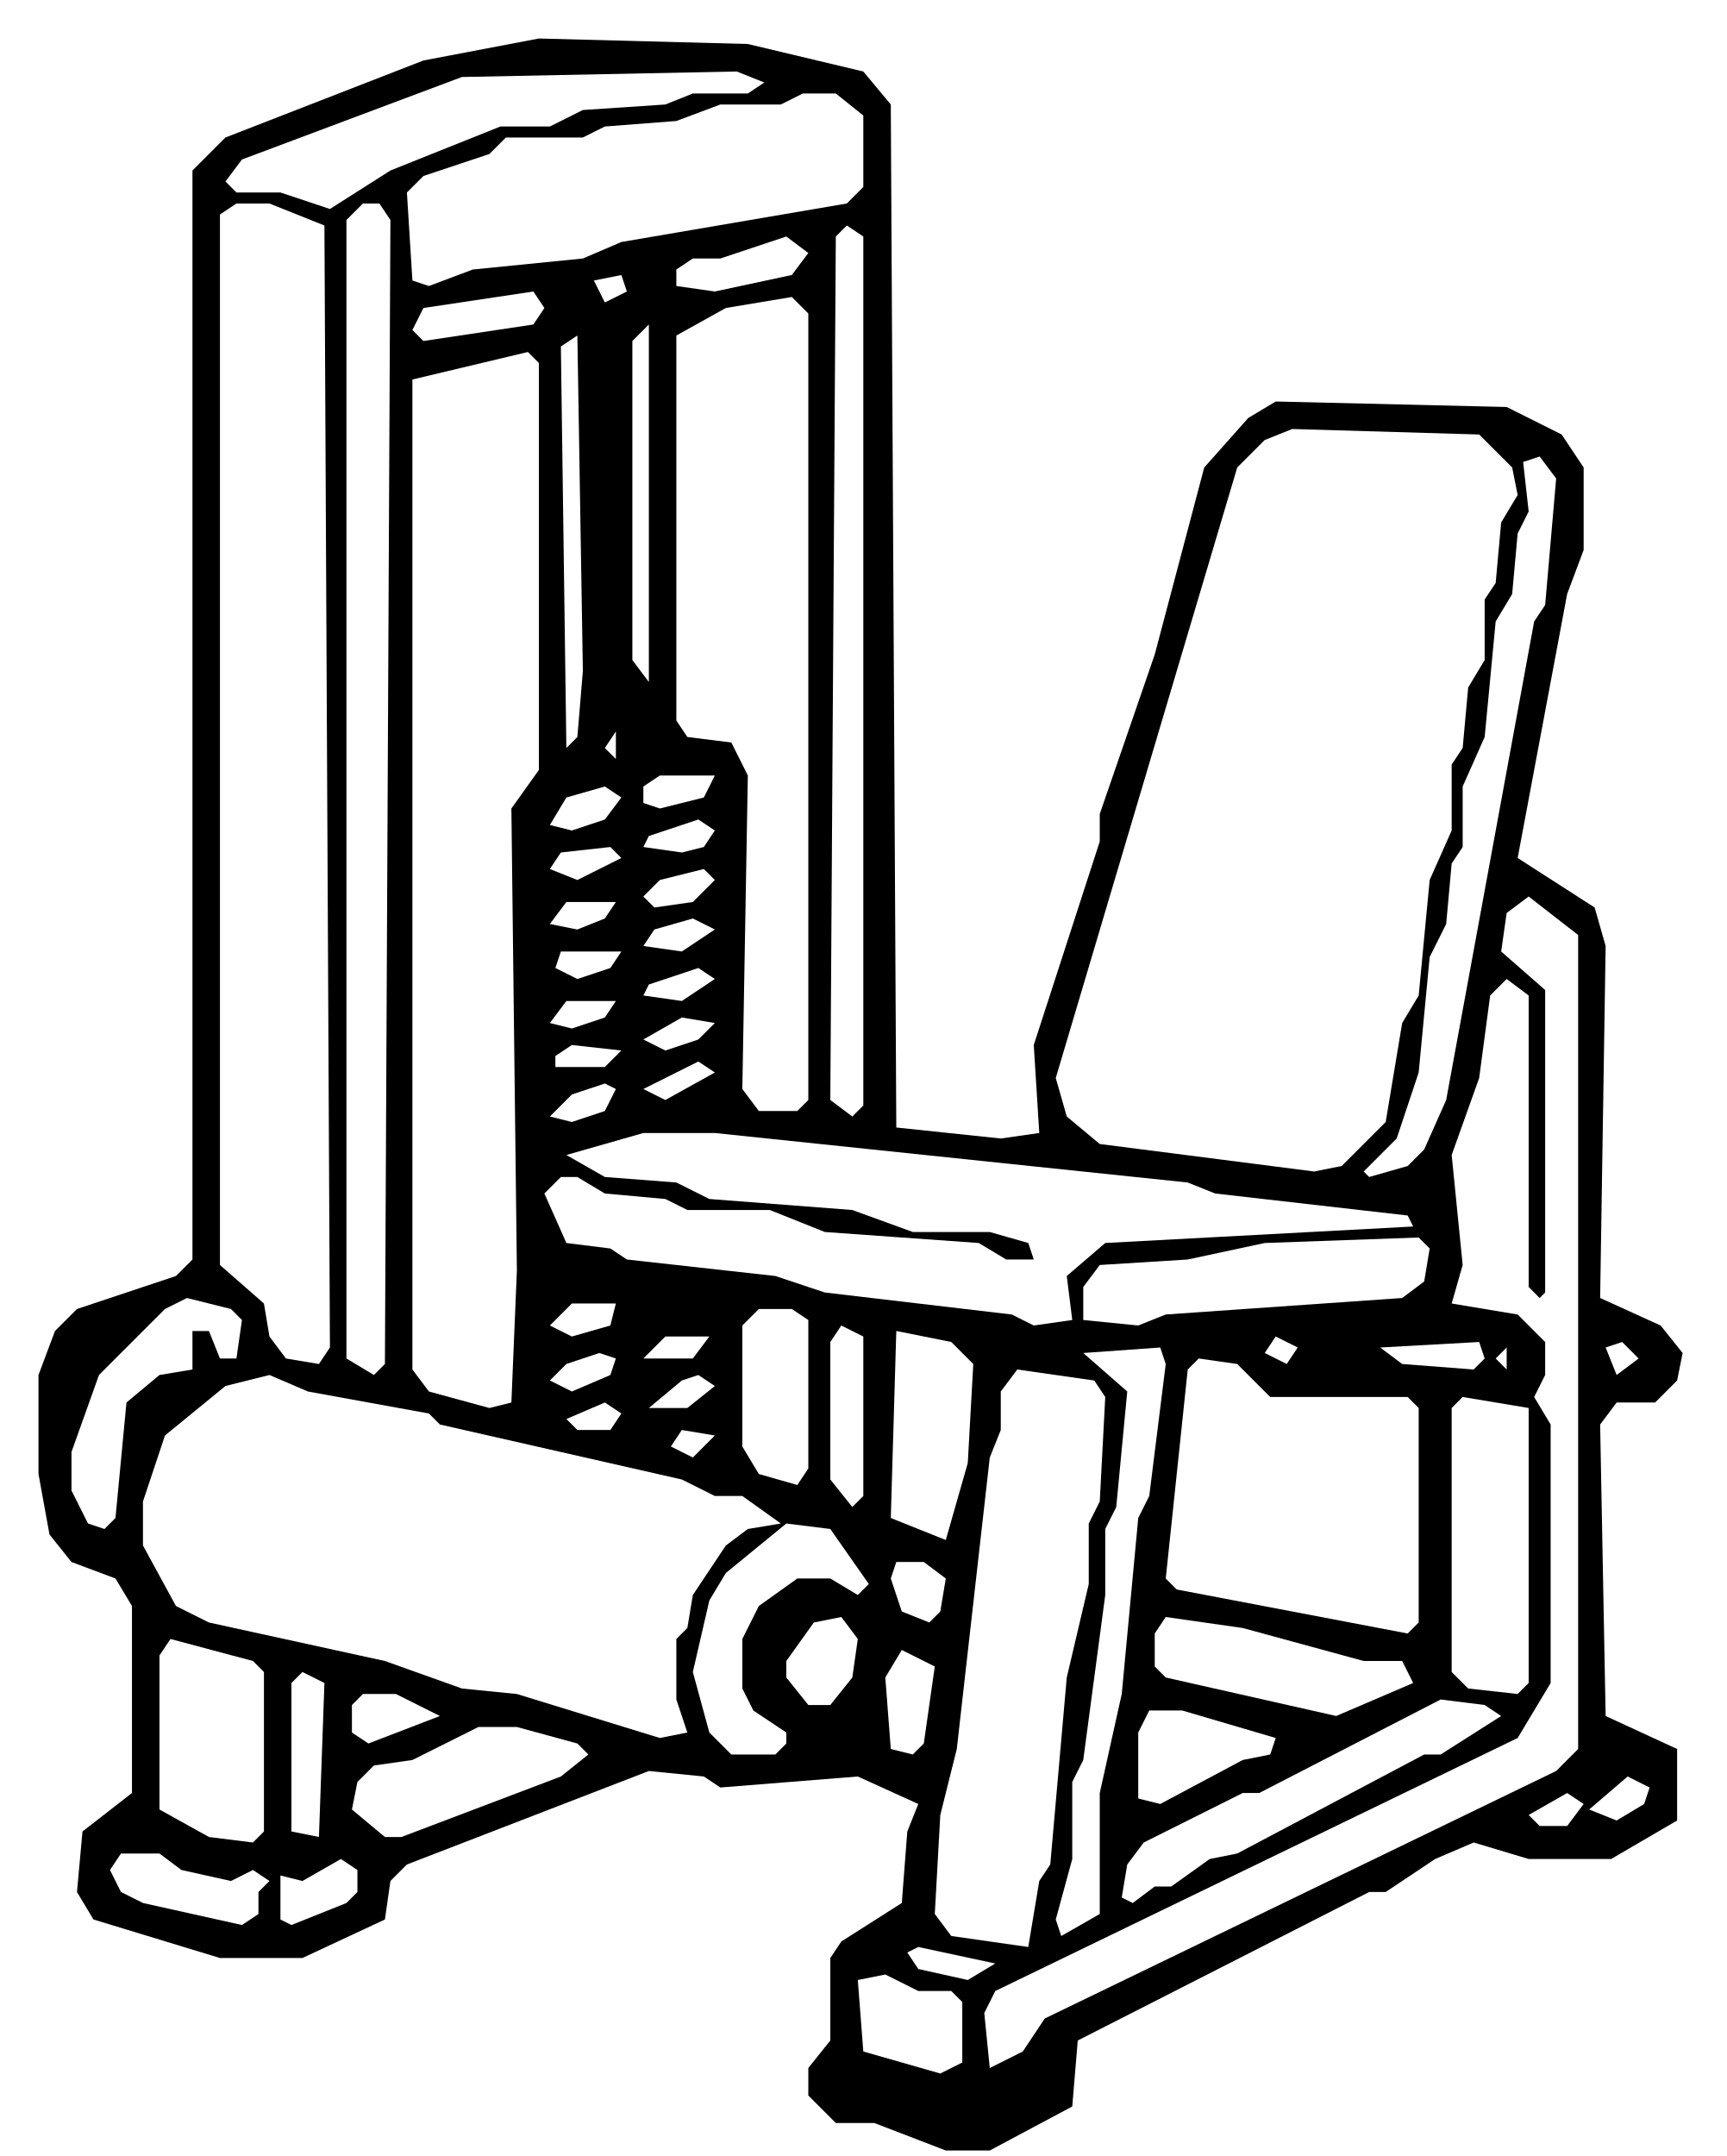
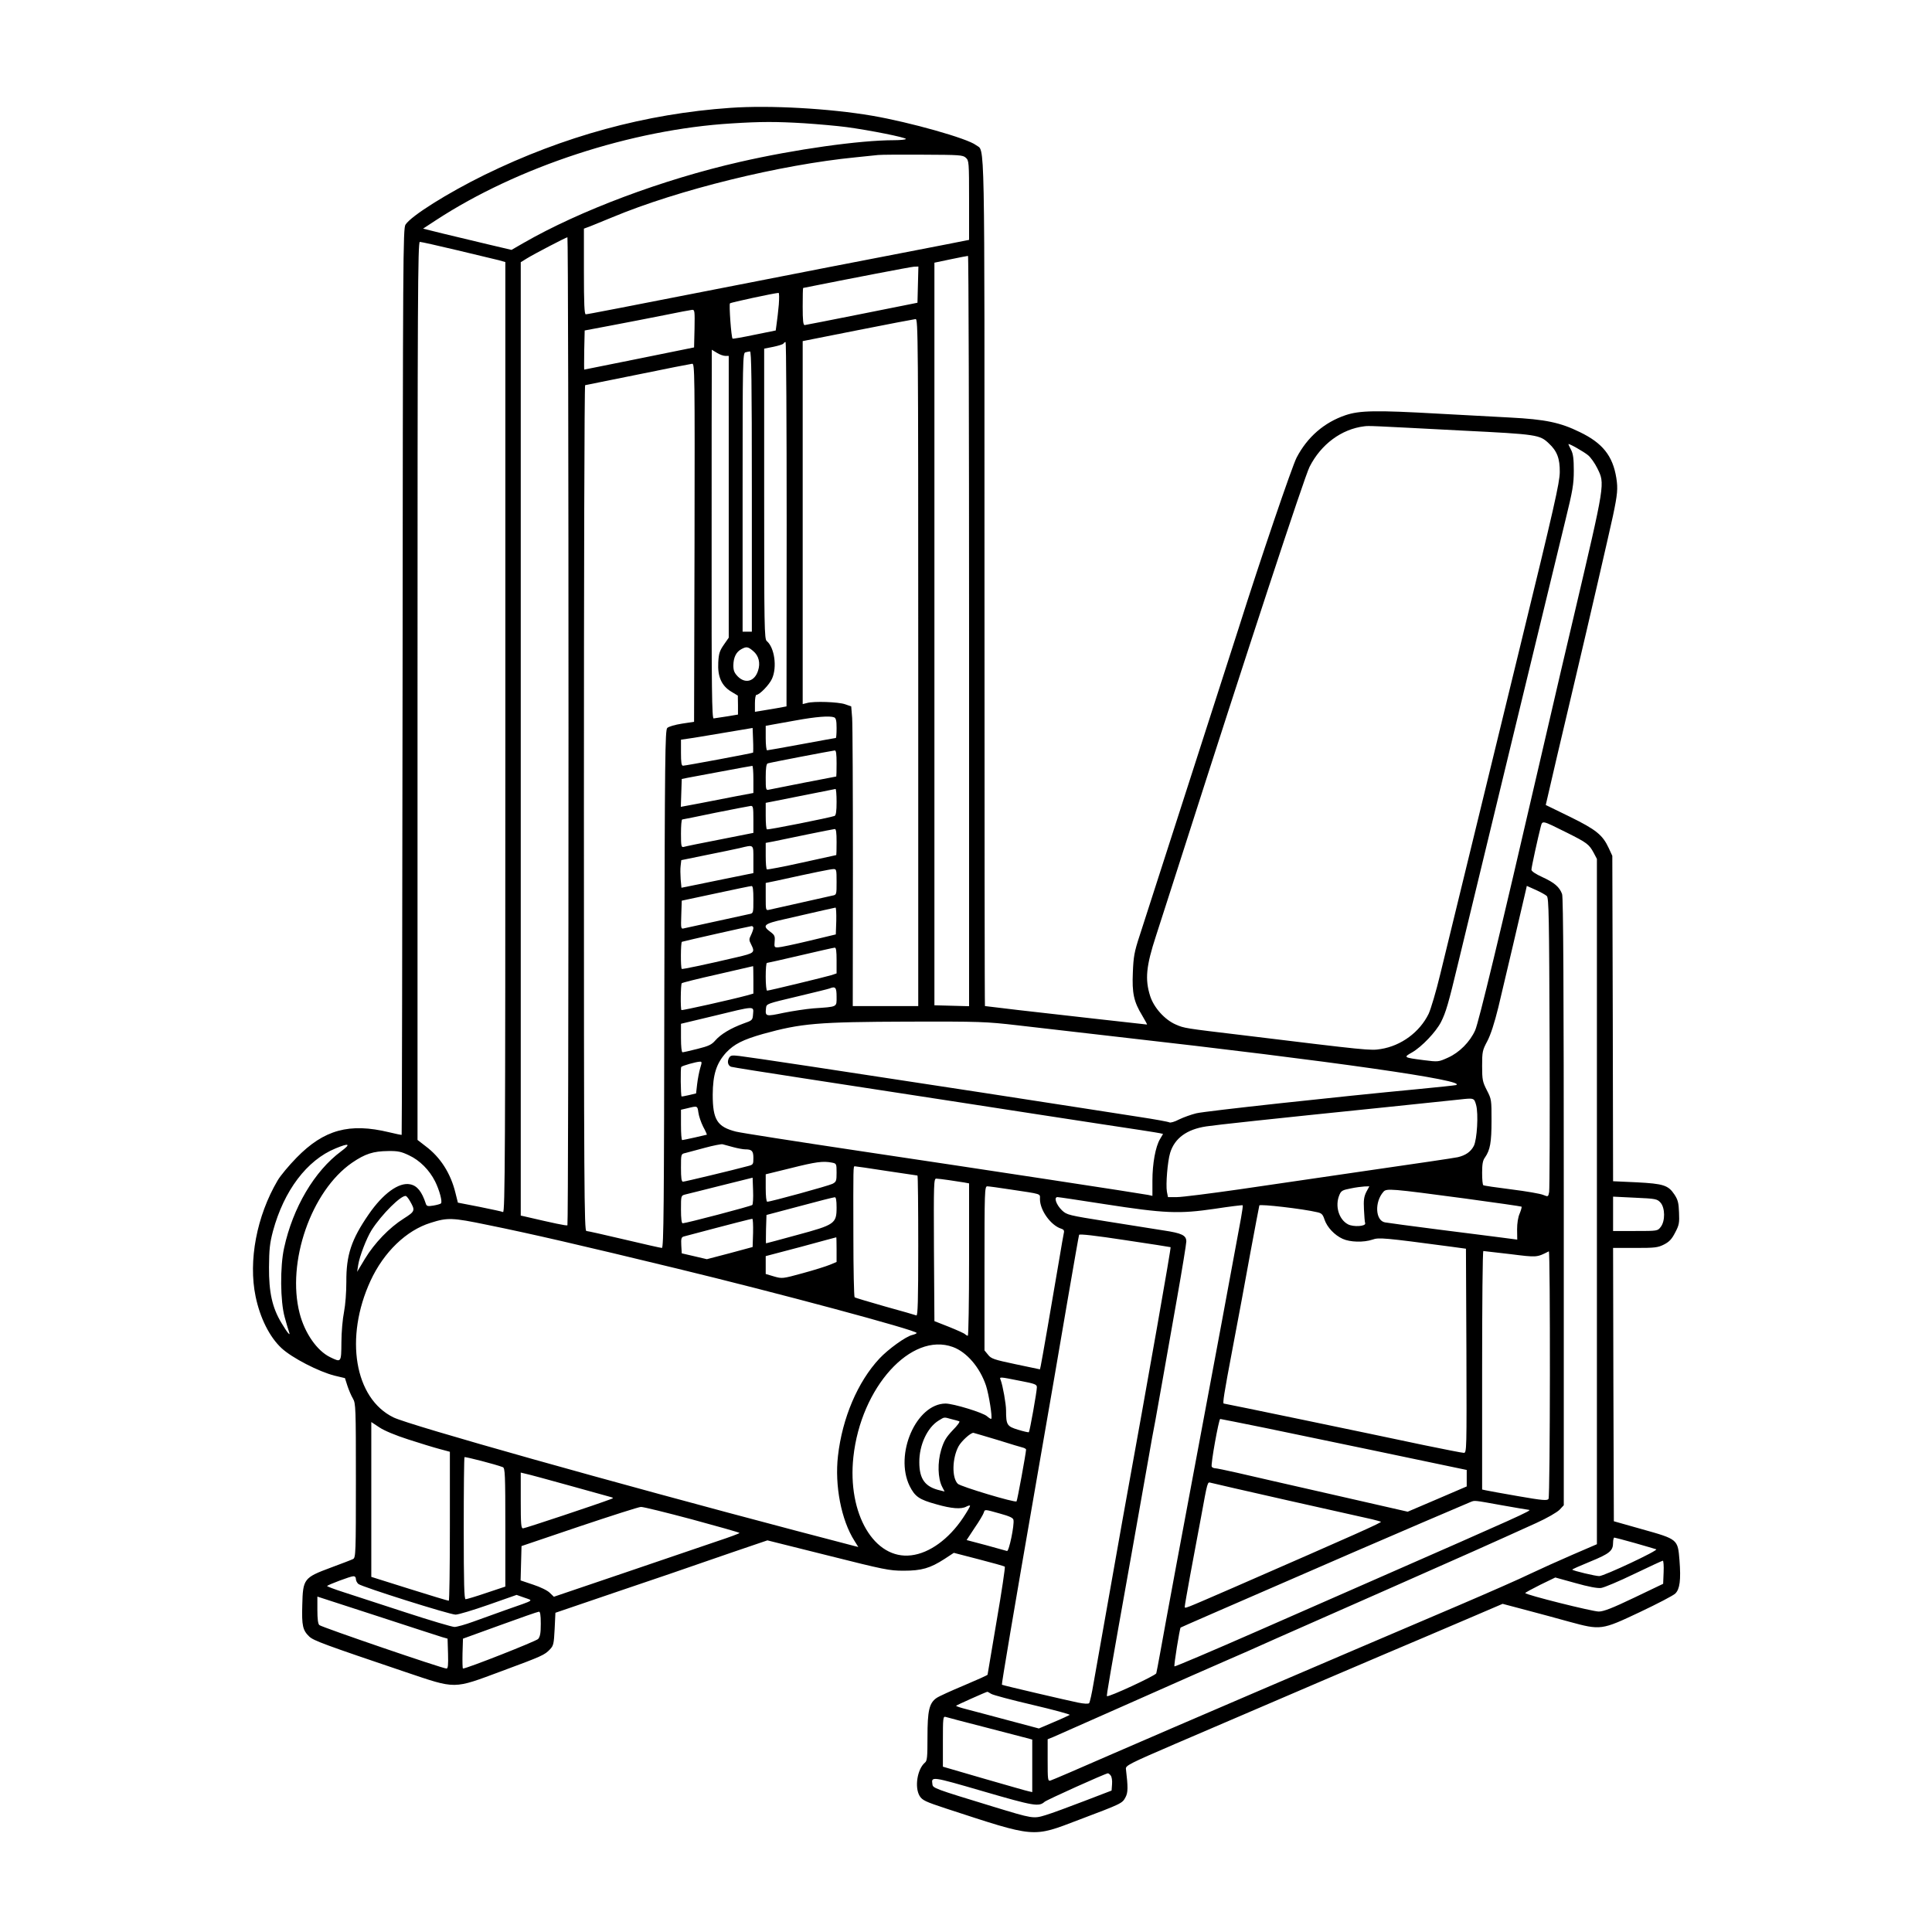
- <svg xmlns="http://www.w3.org/2000/svg" viewBox="0 0 314 392" role="img" aria-label="Разгибание ног">
-   <path fill="currentColor" fill-rule="evenodd" d="M77 11L41 25L35 31L35 229L32 232L14 238L10 242L7 250L7 268L9 279L13 284L21 287L24 292L24 326L15 333L14 344L17 349L40 356L55 356L70 349L71 342L74 339L118 322L128 323L131 325L156 323L167 328L165 333L164 346L153 353L151 356L151 371L147 376L147 381L152 386L159 386L172 391L180 391L195 383L196 371L249 344L252 344L261 338L268 335L278 338L293 338L305 331L305 318L292 312L291 259L294 255L301 255L305 251L306 246L302 241L291 236L292 172L290 165L276 156L285 108L288 100L288 85L284 79L274 74L232 73L227 76L219 85L210 119L200 148L200 153L188 190L189 206L182 207L163 205L162 19L157 13L136 8L98 7Z M156 360L161 359L167 362L173 362L175 364L175 375L171 377L157 373Z M165 355L167 354L181 357L176 360L167 358Z M65 340L65 344L63 346L53 350L51 349L51 341L55 342L62 338Z M20 340L22 337L29 337L33 340L42 342L46 340L49 342L47 344L47 348L44 350L26 346L22 344Z M288 328L285 332L280 332L278 330L285 326Z M300 325L299 328L294 331L289 329L296 323Z M107 319L102 323L73 334L70 334L64 329L65 324L68 321L75 320L87 314L94 314L105 317Z M207 327L207 315L209 311L215 311L232 316L231 319L226 320L211 328Z M273 312L262 319L259 319L225 337L220 338L213 343L210 343L206 346L204 345L205 339L208 335L226 326L229 326L262 309L270 310Z M64 315L64 310L66 308L72 308L80 312L67 317Z M55 304L59 306L58 334L53 333L53 306Z M164 300L170 303L168 317L166 319L162 318L161 305Z M31 298L46 302L48 304L48 333L46 335L38 334L29 329L29 301Z M210 297L212 294L226 296L248 302L255 302L257 306L243 312L212 305L210 303Z M153 294L156 298L155 305L151 310L147 310L143 305L143 302L148 295Z M163 284L168 284L172 287L171 293L169 295L164 293L162 287Z M151 278L158 288L156 290L151 287L145 287L138 292L135 298L135 307L137 311L143 315L143 317L141 319L133 319L129 315L126 304L129 291L132 286L143 277Z M122 263L124 260L130 261L126 265Z M113 257L111 260L105 260L103 258L110 255Z M266 254L278 256L278 306L276 308L267 307L264 304L264 256Z M130 252L125 256L118 256L124 251L127 250Z M30 261L41 252L49 250L56 253L78 257L80 259L124 269L130 272L135 272L142 277L136 278L132 281L126 290L125 296L123 298L123 309L125 315L120 316L94 308L84 307L70 302L38 295L32 292L26 281L26 273Z M185 249L199 251L201 254L200 273L198 277L198 288L194 305L191 339L189 342L187 354L173 352L170 348L171 330L174 318L180 265L182 260L182 253Z M218 247L225 248L231 254L256 254L258 256L258 295L256 297L214 289L212 287L216 249Z M112 247L111 250L104 253L100 251L103 248L109 246Z M274 245L274 249L272 247Z M211 245L212 248L209 272L207 276L204 308L200 326L200 348L193 352L192 349L195 338L195 324L197 320L201 290L201 278L203 274L205 253L197 246Z M292 245L295 244L298 247L294 250Z M251 245L269 244L270 247L268 249L255 248Z M230 246L232 243L236 245L234 248Z M163 242L173 244L177 248L176 266L172 280L162 276Z M129 243L126 247L117 247L121 243Z M153 241L157 243L157 272L155 274L151 269L151 244Z M138 238L144 238L147 240L147 267L145 270L138 268L135 263L135 241Z M112 237L111 241L104 243L100 241L104 237Z M42 238L44 240L43 247L40 247L38 242L35 242L35 249L29 250L23 255L21 276L19 278L16 277L13 271L13 264L18 250L30 238L34 236Z M260 227L259 233L255 236L212 239L207 241L197 240L197 234L200 230L216 229L230 226L258 225Z M99 217L102 214L105 214L110 217L121 218L125 220L140 220L150 224L178 226L183 229L188 229L187 226L180 224L166 224L155 220L129 218L123 215L110 214L103 210L117 206L130 206L216 215L221 217L256 221L257 223L201 226L194 232L195 240L188 241L184 239L150 235L141 232L114 229L111 227L103 226Z M112 198L110 202L104 204L100 203L104 199L110 197Z M130 195L121 200L117 198L127 193Z M101 194L101 192L104 190L113 191L110 194Z M117 189L124 185L130 186L127 189L121 191Z M100 186L103 182L112 182L110 185L104 187Z M130 178L124 182L117 181L118 179L127 176Z M101 176L102 173L113 173L111 176L105 178Z M130 169L124 173L117 172L119 169L126 167Z M278 163L287 170L287 318L283 322L190 367L186 373L180 376L179 366L181 362L276 316L282 306L282 259L279 254L281 250L281 244L276 239L264 237L266 230L264 210L269 196L271 181L274 178L278 181L278 234L280 236L281 235L281 180L273 173L274 166Z M112 164L110 167L105 169L100 168L103 164Z M130 160L126 164L119 165L117 163L120 160L128 158Z M100 158L102 155L111 154L113 156L105 160Z M130 151L128 154L124 155L117 154L118 152L127 149Z M113 145L110 149L104 151L100 150L103 145L110 143Z M117 146L117 143L120 141L130 141L128 145L120 147Z M112 133L112 138L110 136Z M280 83L283 87L281 110L279 113L263 200L259 209L256 212L249 214L248 213L254 207L258 195L260 174L263 168L264 157L266 154L266 143L270 134L272 113L275 108L276 97L278 93L277 84Z M269 79L275 85L276 90L273 95L272 106L270 109L270 120L267 125L266 136L264 139L264 151L260 160L258 181L255 186L252 204L244 212L239 213L200 208L194 203L192 196L225 85L230 80L235 78Z M96 64L98 66L98 140L93 147L94 231L93 255L89 256L78 253L75 249L75 69Z M105 61L106 122L105 134L103 136L102 63Z M118 59L118 124L115 120L115 62Z M144 54L147 57L147 200L145 202L138 202L135 198L136 141L133 135L125 134L123 131L123 61L132 56Z M99 56L97 59L77 62L75 60L77 56L97 53Z M108 51L113 50L114 53L110 55Z M147 46L144 50L130 53L123 52L123 49L126 47L131 47L143 43Z M154 41L157 43L157 201L155 203L151 200L152 43Z M66 37L69 37L71 40L70 248L68 250L63 247L63 40Z M43 37L49 37L59 41L60 245L58 248L52 247L49 243L48 237L40 230L40 39Z M157 21L157 34L154 37L113 44L106 47L86 49L78 52L75 51L74 35L77 32L89 28L92 25L106 25L110 23L123 22L131 19L142 19L146 17L152 17Z M139 15L136 17L126 17L121 19L106 20L100 23L91 23L71 31L60 38L51 35L43 35L41 33L44 29L84 14L134 13Z" />
+ <svg xmlns="http://www.w3.org/2000/svg" viewBox="0 0 1254 1254">
+   <g transform="translate(0,1254) scale(0.1,-0.1)" fill="currentColor" stroke="none">
+     <path d="M4741 11840 c-549 -38 -1083 -184 -1596 -435 -240 -118 -476 -266 -513 -323 -16 -25 -17 -198 -19 -2966 -2 -1616 -4 -2940 -6 -2942 -1 -1 -38 6 -82 17 -257 62 -422 17 -600 -165 -49 -50 -105 -117 -123 -148 -136 -231 -191 -521 -143 -753 29 -140 91 -264 169 -336 68 -63 241 -152 344 -178 l67 -16 16 -50 c9 -27 25 -65 36 -83 18 -31 19 -58 19 -532 0 -468 -1 -500 -18 -509 -9 -5 -75 -30 -145 -56 -175 -65 -181 -73 -185 -243 -4 -135 3 -164 46 -205 28 -26 98 -52 622 -229 336 -113 307 -113 628 6 262 97 277 104 312 141 23 24 25 37 30 132 l5 105 405 138 c223 75 486 165 585 200 99 34 226 78 283 97 l103 35 392 -98 c366 -92 399 -99 492 -99 117 0 172 16 265 76 l61 40 162 -42 c89 -23 165 -44 169 -48 3 -3 -20 -161 -53 -351 -32 -190 -59 -347 -59 -350 0 -3 -69 -34 -152 -69 -84 -35 -165 -72 -179 -82 -48 -33 -59 -83 -59 -253 0 -131 -2 -156 -17 -167 -49 -42 -68 -159 -34 -216 18 -28 36 -37 173 -82 585 -191 556 -189 863 -72 278 105 279 106 300 145 17 31 17 66 3 184 -3 22 20 34 322 164 667 287 1385 594 1620 693 69 29 210 90 314 134 l189 81 151 -40 c83 -22 210 -56 281 -76 206 -56 210 -55 458 62 114 54 218 108 231 121 29 29 37 87 27 216 -11 136 -10 136 -242 201 l-184 52 -3 887 -2 887 143 0 c128 0 147 2 187 22 35 18 51 35 73 78 26 49 28 63 25 131 -2 62 -8 83 -30 116 -40 60 -71 70 -245 79 l-153 7 -2 1056 -3 1056 -23 50 c-40 86 -82 120 -253 204 l-156 76 73 315 c41 173 94 401 119 505 86 363 224 963 244 1056 30 142 33 178 22 247 -23 143 -89 226 -236 297 -128 63 -224 83 -455 95 -107 6 -316 17 -464 25 -406 23 -511 21 -603 -10 -138 -47 -247 -141 -317 -275 -29 -55 -236 -663 -374 -1100 -41 -127 -570 -1772 -644 -2000 -36 -109 -41 -140 -45 -241 -6 -135 6 -191 61 -281 19 -32 33 -58 31 -58 -6 0 -625 70 -835 94 -118 14 -216 26 -217 26 -2 0 -3 1238 -3 2750 0 2991 4 2792 -55 2838 -54 43 -430 149 -675 191 -277 47 -662 69 -919 51z m479 -100 c91 -6 215 -17 275 -25 149 -20 385 -67 385 -77 0 -4 -35 -8 -77 -8 -223 0 -643 -59 -1001 -141 -501 -114 -1039 -316 -1404 -526 l-78 -45 -157 37 c-87 21 -216 52 -288 69 l-129 32 84 55 c529 346 1270 589 1920 628 188 12 288 12 470 1z m1049 -224 c20 -18 21 -28 21 -276 l0 -257 -157 -31 c-87 -17 -277 -54 -423 -82 -146 -28 -481 -93 -745 -145 -986 -193 -1151 -225 -1163 -225 -9 0 -12 68 -12 278 l0 278 43 16 c23 9 87 35 142 58 426 178 1089 341 1580 389 61 6 126 13 145 15 19 2 150 3 291 2 237 -1 259 -2 278 -20z m-2579 -3720 c0 -1763 -3 -3207 -7 -3209 -7 -4 -87 13 -280 58 l-23 5 0 3094 0 3094 37 23 c48 30 256 138 266 139 4 0 7 -1442 7 -3204z m-723 3120 c125 -30 247 -59 271 -65 l42 -12 0 -3085 c0 -2707 -2 -3085 -15 -3081 -8 4 -77 18 -154 34 l-139 27 -16 64 c-31 127 -98 231 -193 302 l-53 41 0 2914 c0 2541 2 2915 15 2915 8 0 117 -24 242 -54z m3323 -2471 l0 -2436 -112 3 -113 3 0 2410 0 2410 105 22 c58 12 108 22 113 22 4 1 7 -1095 7 -2434z m-332 2248 l-3 -118 -360 -72 c-198 -40 -366 -72 -372 -73 -10 0 -13 30 -13 120 0 66 1 120 3 121 310 62 699 137 720 138 l28 1 -3 -117z m-903 -130 c-4 -43 -10 -98 -14 -123 l-6 -45 -138 -28 c-76 -16 -140 -27 -142 -25 -9 8 -24 223 -17 229 5 6 280 65 315 68 5 1 5 -34 2 -76z m-547 -155 l-3 -123 -355 -72 c-195 -39 -356 -72 -358 -72 -1 -1 -1 56 0 126 l3 128 175 33 c96 18 249 48 340 66 91 19 173 34 183 35 16 1 17 -9 15 -121z m1452 -2168 l0 -2230 -212 0 -213 0 1 898 c0 493 -2 931 -5 972 l-6 75 -40 14 c-43 15 -203 21 -247 8 l-28 -7 0 1178 0 1178 358 71 c196 39 365 71 375 72 16 1 17 -111 17 -2229z m-854 898 l-1 -1183 -65 -12 c-36 -6 -82 -14 -102 -17 l-38 -6 0 55 c0 30 4 55 10 55 20 0 84 66 101 105 34 75 16 202 -34 244 -16 12 -17 90 -17 956 l0 942 60 12 c33 7 62 16 65 21 4 6 10 10 14 10 4 0 7 -532 7 -1182z m-398 1092 l22 0 0 -915 0 -914 -32 -46 c-27 -39 -33 -57 -36 -115 -5 -91 21 -151 84 -189 l43 -26 1 -62 0 -61 -72 -12 c-40 -6 -79 -12 -86 -13 -11 -2 -14 188 -13 1103 0 608 0 1147 1 1197 l0 93 33 -20 c17 -11 42 -20 55 -20z m172 -880 l0 -910 -30 0 -30 0 0 904 c0 853 1 905 18 909 9 3 23 5 30 6 9 1 12 -187 12 -909z m-372 -332 l-3 -1163 -79 -12 c-45 -7 -86 -19 -95 -28 -14 -14 -16 -179 -19 -1695 -2 -1410 -4 -1680 -16 -1680 -7 0 -117 25 -244 55 -127 30 -238 55 -246 55 -14 0 -16 272 -16 2745 0 1510 3 2745 8 2745 4 1 158 32 342 69 184 38 343 69 353 70 16 1 17 -59 15 -1161z m4987 727 c484 -24 499 -27 558 -83 54 -50 72 -99 71 -187 -1 -69 -35 -221 -262 -1150 -428 -1757 -461 -1891 -513 -2105 -27 -113 -62 -230 -76 -260 -58 -119 -178 -208 -311 -229 -67 -11 -85 -9 -897 90 -377 45 -378 45 -433 69 -72 31 -143 110 -167 186 -34 108 -26 193 38 389 30 94 108 334 172 535 418 1307 791 2443 825 2510 74 146 207 245 355 263 34 4 25 4 640 -28z m813 -160 c17 -14 43 -51 59 -83 51 -104 54 -84 -152 -962 -59 -249 -89 -378 -224 -960 -257 -1112 -394 -1678 -416 -1727 -34 -76 -103 -145 -177 -178 -62 -28 -63 -28 -158 -16 -131 17 -132 18 -75 50 64 37 155 133 188 197 32 64 47 114 113 389 77 321 630 2603 695 2870 47 191 54 233 54 320 0 76 -4 108 -17 134 -10 19 -18 36 -18 38 0 8 99 -48 128 -72z m-5419 -1271 c36 -30 48 -78 31 -128 -22 -69 -82 -86 -131 -37 -23 24 -29 38 -29 73 1 51 18 86 51 104 34 19 44 17 78 -12z m525 -430 c12 -5 16 -21 16 -70 0 -35 -2 -64 -5 -64 -3 0 -102 -18 -221 -40 -119 -22 -220 -40 -225 -40 -5 0 -9 36 -9 80 l0 79 33 6 c17 3 91 16 162 29 131 24 220 31 249 20z m-526 -229 c-4 -4 -438 -85 -455 -85 -10 0 -13 22 -13 84 l0 85 48 7 c26 3 130 21 232 38 l185 31 3 -79 c2 -43 1 -80 0 -81z m542 -70 c0 -47 -1 -85 -2 -85 -5 0 -413 -80 -435 -85 -22 -5 -23 -3 -23 80 0 59 4 87 13 90 12 5 410 81 435 84 9 1 12 -22 12 -84z m-540 -104 l0 -88 -112 -21 c-62 -12 -168 -33 -236 -46 l-123 -23 3 91 3 90 40 8 c22 4 123 23 225 42 102 19 188 35 193 35 4 1 7 -39 7 -88z m540 -146 c0 -61 -4 -87 -13 -91 -30 -11 -433 -92 -439 -87 -5 2 -8 42 -8 88 l0 84 56 11 c69 14 386 77 397 79 4 1 7 -37 7 -84z m-540 -113 l0 -88 -217 -43 c-120 -23 -226 -45 -235 -48 -16 -4 -18 5 -18 86 0 50 3 91 8 92 4 0 102 20 217 44 116 23 218 43 228 44 15 1 17 -9 17 -87z m5281 -87 c130 -65 143 -75 173 -130 l21 -40 0 -2224 0 -2224 -160 -69 c-88 -38 -212 -94 -275 -124 -63 -31 -268 -121 -455 -201 -913 -389 -1889 -808 -2245 -963 -217 -95 -403 -175 -412 -177 -17 -5 -18 6 -18 131 l0 137 37 15 c20 9 255 113 522 231 267 119 536 237 596 263 61 26 211 92 335 148 124 55 450 199 725 320 476 210 673 298 955 426 73 33 136 70 153 87 l27 29 0 1970 c0 1370 -3 1977 -11 1997 -17 46 -50 74 -126 109 -46 21 -73 39 -73 49 0 16 42 207 60 277 12 44 4 46 171 -37z m-4741 -60 c0 -47 -1 -85 -2 -85 -2 0 -102 -22 -223 -49 -121 -27 -223 -46 -227 -44 -5 2 -8 42 -8 88 l0 84 53 10 c28 6 126 26 217 45 91 19 171 34 178 35 9 1 12 -22 12 -84z m-540 -113 l0 -89 -202 -41 c-112 -23 -217 -45 -234 -48 l-31 -6 -5 54 c-2 30 -3 71 0 90 l4 35 161 33 c89 18 187 38 217 45 95 23 90 27 90 -73z m540 -146 c0 -83 0 -84 -27 -89 -26 -6 -362 -81 -410 -92 -23 -5 -23 -4 -23 84 l0 90 73 15 c240 53 345 74 365 75 21 1 22 -2 22 -83z m-540 -115 c0 -88 0 -89 -27 -94 -168 -37 -403 -88 -421 -92 -23 -6 -23 -5 -20 87 l3 92 220 47 c121 26 226 48 233 48 9 1 12 -23 12 -88z m5150 23 c13 -13 15 -135 18 -952 2 -515 0 -951 -3 -969 -6 -31 -6 -32 -38 -19 -18 8 -111 24 -207 36 -96 12 -178 24 -182 27 -5 2 -8 38 -8 80 0 57 4 81 19 101 33 48 42 97 42 238 0 135 0 139 -30 197 -28 55 -31 68 -31 158 0 93 2 102 34 162 22 42 46 117 71 218 31 130 164 694 180 766 l5 23 58 -26 c31 -14 64 -32 72 -40z m-4612 -161 l-3 -88 -175 -42 c-96 -23 -186 -42 -200 -42 -24 -1 -25 2 -22 38 3 34 0 42 -27 62 -56 41 -44 53 87 82 248 57 327 75 335 76 4 1 6 -38 5 -86z m-538 -46 c0 -8 -7 -28 -15 -45 -14 -28 -14 -34 0 -61 27 -54 23 -57 -92 -84 -213 -50 -354 -79 -358 -76 -8 9 -7 173 1 176 18 6 439 101 452 102 6 1 12 -5 12 -12z m540 -211 l0 -84 -32 -11 c-40 -12 -406 -101 -419 -101 -5 0 -9 41 -9 90 0 50 3 90 8 90 4 0 102 22 217 49 116 27 216 50 223 50 9 1 12 -22 12 -83z m-540 -126 l0 -89 -42 -12 c-100 -27 -421 -99 -425 -95 -7 7 -5 167 2 174 3 4 108 30 233 58 125 29 228 53 230 53 1 1 2 -39 2 -89z m540 -110 c0 -68 9 -64 -151 -75 -47 -4 -134 -17 -193 -29 -117 -25 -120 -24 -114 31 3 28 4 28 202 75 109 26 203 49 210 52 39 16 46 7 46 -54z m-542 -111 c-3 -41 -4 -42 -64 -63 -81 -30 -145 -68 -181 -109 -24 -28 -44 -37 -116 -55 -47 -12 -91 -22 -97 -22 -6 0 -10 35 -10 93 l0 92 213 51 c270 66 259 65 255 13z m1717 -74 c121 -14 418 -48 660 -76 1388 -157 2273 -284 2185 -312 -8 -2 -118 -14 -245 -26 -519 -49 -1384 -143 -1440 -157 -33 -8 -83 -26 -112 -40 -28 -15 -56 -23 -63 -19 -7 4 -94 20 -193 35 -100 16 -562 87 -1027 159 -945 145 -1487 227 -1571 237 -51 6 -58 4 -68 -14 -12 -23 -6 -48 14 -56 8 -3 222 -37 477 -76 255 -39 708 -109 1008 -155 300 -47 709 -109 910 -140 201 -30 375 -57 387 -60 l22 -5 -20 -34 c-29 -49 -49 -158 -49 -269 l0 -99 -27 6 c-44 9 -1066 165 -1878 286 -407 61 -766 117 -798 125 -122 31 -151 77 -151 240 1 132 24 203 87 273 52 55 109 84 239 121 250 69 350 78 948 80 460 1 497 0 705 -24z m-2060 -277 c-7 -24 -16 -70 -20 -104 l-7 -61 -46 -11 c-26 -6 -48 -10 -48 -9 -6 6 -8 187 -2 192 7 8 95 33 120 34 14 1 15 -3 3 -41z m5036 -240 c16 -58 6 -225 -15 -266 -20 -38 -53 -61 -104 -73 -22 -5 -273 -42 -558 -83 -286 -42 -673 -98 -862 -126 -189 -27 -370 -50 -402 -50 l-59 0 -7 35 c-8 46 4 196 21 252 29 95 108 153 235 172 66 10 398 46 1170 125 239 25 451 47 470 49 98 11 98 11 111 -35z m-5048 -49 c3 -23 17 -64 31 -92 15 -27 25 -51 24 -52 -5 -2 -153 -35 -160 -35 -5 0 -8 44 -8 99 l0 98 43 10 c64 16 64 16 70 -28z m227 -225 c30 -8 64 -14 76 -14 44 0 54 -10 54 -56 0 -42 -1 -44 -37 -53 -92 -25 -409 -101 -420 -101 -10 0 -13 25 -13 90 0 89 0 90 28 96 15 4 72 19 127 34 55 15 107 25 115 23 8 -2 40 -11 70 -19z m-2546 -27 c-173 -128 -313 -365 -370 -627 -27 -122 -25 -347 4 -450 11 -41 24 -84 28 -95 12 -33 -11 -6 -49 58 -60 99 -82 199 -81 362 1 116 5 156 26 235 71 262 220 460 406 536 89 37 102 30 36 -19z m441 -26 c69 -32 132 -95 169 -169 28 -56 49 -133 38 -143 -4 -4 -26 -10 -49 -14 -36 -6 -44 -4 -49 12 -26 79 -56 117 -102 126 -73 15 -176 -60 -269 -195 -113 -164 -146 -264 -145 -438 0 -68 -6 -148 -15 -195 -9 -44 -17 -133 -17 -197 -1 -133 -1 -132 -73 -97 -85 41 -165 156 -198 284 -86 332 75 795 340 978 85 58 137 75 235 76 63 1 85 -4 135 -28z m2744 -47 c30 -6 31 -7 31 -65 0 -54 -2 -60 -27 -73 -26 -13 -400 -116 -423 -116 -6 0 -10 35 -10 89 l0 89 163 40 c163 41 209 47 266 36z m354 -54 c108 -16 199 -30 202 -30 3 0 5 -205 5 -456 0 -361 -3 -455 -12 -452 -7 3 -98 29 -203 58 -104 30 -194 56 -198 60 -4 4 -8 182 -8 396 -1 457 -1 454 9 454 5 0 97 -13 205 -30z m-870 -221 c-8 -8 -431 -119 -452 -119 -7 0 -11 30 -11 90 0 89 0 90 28 97 15 3 119 30 232 58 l205 51 3 -84 c2 -47 -1 -89 -5 -93z m1277 161 c36 -6 80 -12 98 -15 l32 -6 0 -494 c0 -272 -4 -495 -8 -495 -4 0 -13 5 -18 10 -6 6 -53 27 -105 48 l-94 37 -3 463 c-2 435 -1 462 15 462 10 0 47 -5 83 -10z m395 -60 c212 -32 195 -26 195 -63 0 -73 71 -171 138 -192 16 -5 21 -12 17 -28 -3 -12 -16 -89 -30 -172 -46 -273 -115 -670 -120 -691 l-5 -22 -157 33 c-142 30 -160 36 -180 62 l-23 28 0 533 c0 500 1 532 18 532 9 0 76 -9 147 -20z m2313 -17 c-15 -31 -18 -53 -15 -113 2 -41 5 -82 8 -90 5 -20 -76 -25 -111 -7 -60 31 -87 120 -56 192 11 26 20 31 72 41 32 7 73 12 90 13 l32 1 -20 -37z m640 -42 c200 -27 365 -51 368 -53 2 -3 -3 -22 -12 -44 -11 -24 -17 -64 -17 -104 l1 -66 -91 12 c-51 7 -238 30 -417 53 -179 23 -337 44 -351 47 -62 12 -68 132 -10 198 20 24 48 21 529 -43z m-6847 -17 c35 -61 34 -66 -40 -113 -94 -59 -190 -159 -252 -261 l-51 -85 7 45 c9 57 54 173 87 226 66 103 194 230 223 221 5 -2 17 -17 26 -33z m2769 -42 c0 -104 -12 -112 -257 -178 -109 -30 -199 -54 -201 -54 -1 0 -1 41 0 92 l3 92 215 57 c118 32 221 58 228 58 8 1 12 -19 12 -67z m1742 22 c387 -60 481 -64 712 -30 98 15 180 25 182 23 2 -2 -3 -39 -11 -83 -39 -215 -204 -1101 -265 -1424 -86 -455 -233 -1247 -260 -1400 -11 -63 -23 -122 -25 -131 -5 -15 -311 -157 -320 -148 -4 4 13 102 165 954 39 220 85 477 101 570 16 94 38 215 49 270 10 55 32 179 49 275 17 96 58 328 91 515 33 187 60 352 60 367 0 40 -29 54 -150 72 -58 9 -222 35 -365 58 -250 40 -260 42 -292 72 -37 36 -55 86 -29 86 8 0 147 -21 308 -46z m3606 10 c30 -34 31 -120 1 -158 -20 -26 -21 -26 -165 -26 l-144 0 0 111 0 112 143 -7 c135 -6 143 -8 165 -32z m-2229 -62 c29 -6 37 -14 48 -48 17 -50 65 -101 118 -125 48 -22 137 -24 193 -5 41 15 76 12 512 -46 l95 -13 3 -662 c2 -648 2 -663 -17 -663 -11 0 -126 23 -258 50 -363 77 -1292 270 -1300 270 -8 0 1 61 57 356 34 176 85 454 115 619 31 165 57 305 59 311 4 10 283 -22 375 -44z m-5387 -82 c286 -58 606 -132 1233 -284 637 -154 1555 -400 1555 -418 0 -3 -13 -9 -29 -13 -41 -9 -156 -92 -213 -153 -141 -151 -241 -386 -269 -632 -22 -191 21 -416 107 -551 l25 -40 -28 7 c-15 4 -185 48 -378 99 -1184 312 -2507 684 -2611 735 -253 123 -319 518 -149 887 86 186 232 327 390 376 110 35 140 34 367 -13z m1726 -52 l-3 -92 -148 -40 -149 -39 -81 19 -82 19 -3 52 c-2 42 0 52 15 57 25 7 393 104 418 109 11 3 24 5 28 6 4 0 6 -40 5 -91z m2710 -93 c4 -3 -133 -783 -313 -1775 -28 -156 -156 -878 -187 -1055 -11 -66 -24 -124 -29 -130 -6 -5 -32 -4 -72 4 -64 13 -490 112 -494 116 -3 2 73 455 227 1340 72 413 162 935 200 1160 39 226 72 415 74 420 3 7 107 -5 297 -34 162 -24 295 -45 297 -46z m-2168 -15 l0 -81 -43 -18 c-24 -10 -103 -35 -177 -55 -131 -36 -134 -36 -186 -21 l-54 16 0 58 0 58 228 60 c125 34 228 62 230 62 1 1 2 -35 2 -79z m4372 -30 c176 -22 172 -22 251 18 10 5 9 -1590 -2 -1607 -8 -12 -38 -10 -198 18 -103 18 -198 35 -210 38 l-23 5 0 774 c0 426 3 774 8 774 4 0 82 -9 174 -20z m-3617 -603 c90 -33 175 -132 215 -251 19 -59 42 -205 34 -215 -2 -3 -14 5 -27 16 -25 24 -220 83 -270 83 -190 -2 -333 -329 -233 -535 35 -69 61 -88 174 -119 97 -28 161 -33 194 -15 11 6 22 9 24 6 3 -2 -18 -38 -46 -80 -92 -137 -217 -228 -335 -242 -240 -30 -416 269 -376 638 49 453 375 813 646 714z m433 -219 c100 -19 112 -24 112 -42 0 -28 -46 -286 -52 -292 -3 -2 -34 5 -70 16 -72 22 -78 31 -78 126 0 41 -21 160 -35 197 -9 21 -12 22 123 -5z m-443 -249 c22 -5 45 -12 51 -14 7 -2 -12 -28 -42 -58 -43 -46 -57 -68 -75 -127 -25 -83 -22 -185 6 -240 l16 -31 -28 7 c-98 22 -136 73 -136 183 -1 112 52 226 126 271 38 23 32 23 82 9z m2041 -58 c315 -65 1115 -232 1232 -257 l72 -15 0 -54 0 -53 -191 -82 -192 -82 -491 112 c-270 61 -548 125 -617 141 -70 16 -134 29 -142 29 -9 0 -19 5 -22 10 -8 12 46 310 55 310 4 0 137 -27 296 -59z m-5566 -74 c74 -24 165 -52 203 -62 l67 -18 0 -483 c0 -266 -3 -484 -7 -484 -5 0 -119 34 -255 77 l-248 78 0 503 0 502 53 -35 c31 -21 106 -52 187 -78z m3824 -3 c83 -26 159 -49 169 -51 9 -3 17 -8 17 -12 -1 -24 -57 -332 -62 -336 -10 -10 -362 96 -381 114 -40 39 -37 167 5 244 19 34 77 87 96 87 2 0 72 -21 156 -46z m-3210 -177 c14 -6 16 -47 16 -391 l0 -384 -123 -41 c-67 -23 -128 -41 -135 -41 -9 0 -12 99 -12 458 0 252 2 461 5 464 5 4 203 -47 249 -65z m431 -119 c138 -38 259 -72 270 -75 18 -5 18 -7 -5 -15 -78 -30 -552 -188 -565 -188 -13 0 -15 27 -15 181 l0 181 33 -8 c17 -3 145 -38 282 -76z m4670 -98 c270 -60 513 -115 540 -121 28 -7 54 -14 58 -16 8 -5 -154 -77 -958 -428 -330 -143 -315 -138 -315 -122 0 7 16 98 35 202 20 105 51 276 71 380 42 230 41 227 62 221 9 -3 238 -55 507 -116z m1382 -30 c91 -16 171 -30 177 -30 25 -2 -60 -40 -1029 -465 -104 -46 -432 -190 -729 -320 -296 -130 -541 -234 -543 -231 -5 5 34 246 40 252 2 2 229 101 1127 491 232 101 698 300 755 324 28 11 19 12 202 -21z m-5255 -92 c170 -46 308 -85 308 -88 0 -3 -64 -27 -143 -53 -78 -27 -349 -119 -602 -205 l-460 -156 -26 25 c-14 15 -61 38 -107 53 l-83 28 3 111 3 112 375 127 c206 69 386 127 400 127 14 1 163 -36 332 -81z m1998 38 c62 -17 86 -28 88 -41 7 -32 -29 -207 -42 -202 -6 2 -68 19 -137 38 l-125 33 52 79 c30 43 56 88 59 98 8 23 2 24 105 -5z m4120 -191 c69 -20 132 -38 140 -41 18 -6 -337 -173 -370 -174 -24 0 -168 34 -175 42 -2 2 50 25 116 52 127 52 149 70 149 123 0 18 4 33 8 33 4 0 64 -16 132 -35z m188 -190 l-3 -75 -188 -90 c-142 -68 -199 -90 -230 -90 -41 0 -477 109 -477 120 0 3 44 27 98 54 l97 47 130 -36 c85 -24 143 -35 167 -32 21 3 118 44 215 91 98 47 182 86 186 86 4 0 7 -34 5 -75z m-8488 -44 c0 -10 7 -24 16 -32 23 -19 593 -199 631 -199 18 0 114 29 214 64 l182 64 51 -18 c59 -21 72 -12 -119 -79 -66 -24 -162 -58 -214 -77 -52 -19 -106 -34 -121 -34 -15 0 -157 42 -316 94 -159 52 -340 111 -402 131 -63 20 -112 39 -109 41 9 9 152 63 170 63 10 1 17 -6 17 -18z m560 -377 l35 -10 3 -97 c2 -75 0 -97 -10 -97 -26 0 -806 267 -825 282 -9 7 -13 40 -13 98 l0 87 388 -126 c213 -70 403 -131 422 -137z m640 87 c0 -61 -4 -83 -17 -99 -14 -15 -463 -192 -488 -192 -3 0 -4 44 -3 97 l3 97 240 87 c132 48 246 88 253 88 8 1 12 -21 12 -78z m2923 -455 c12 -8 133 -40 270 -72 136 -32 244 -61 240 -65 -5 -3 -51 -25 -104 -47 l-96 -41 -199 53 c-110 29 -231 62 -271 72 -40 10 -70 20 -67 23 4 4 191 88 202 90 1 1 13 -5 25 -13z m-43 -216 c129 -34 252 -66 273 -71 l37 -10 0 -171 0 -170 -22 5 c-13 2 -143 40 -290 82 l-268 78 0 164 c0 152 1 164 18 159 9 -3 123 -33 252 -66z m819 -314 c7 -8 11 -33 9 -56 l-3 -42 -180 -69 c-99 -38 -210 -79 -247 -90 -81 -25 -84 -24 -343 55 -384 117 -390 120 -393 145 -8 52 -7 52 330 -46 330 -96 361 -101 398 -68 15 13 394 184 411 185 4 0 12 -6 18 -14z" />
+   </g>
</svg>
